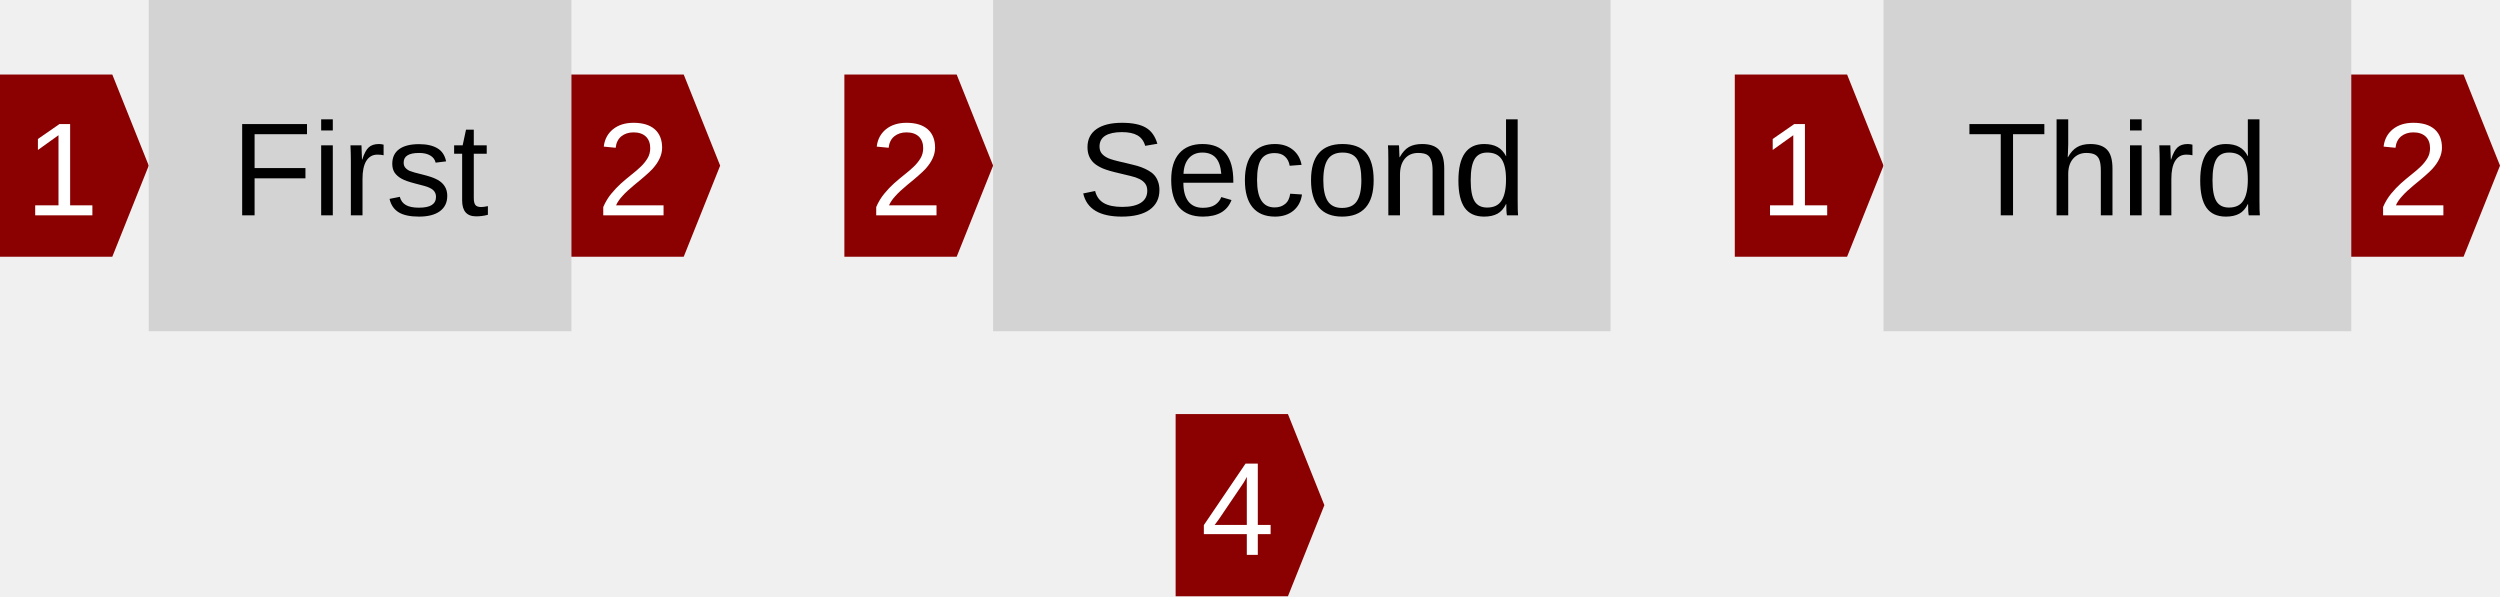
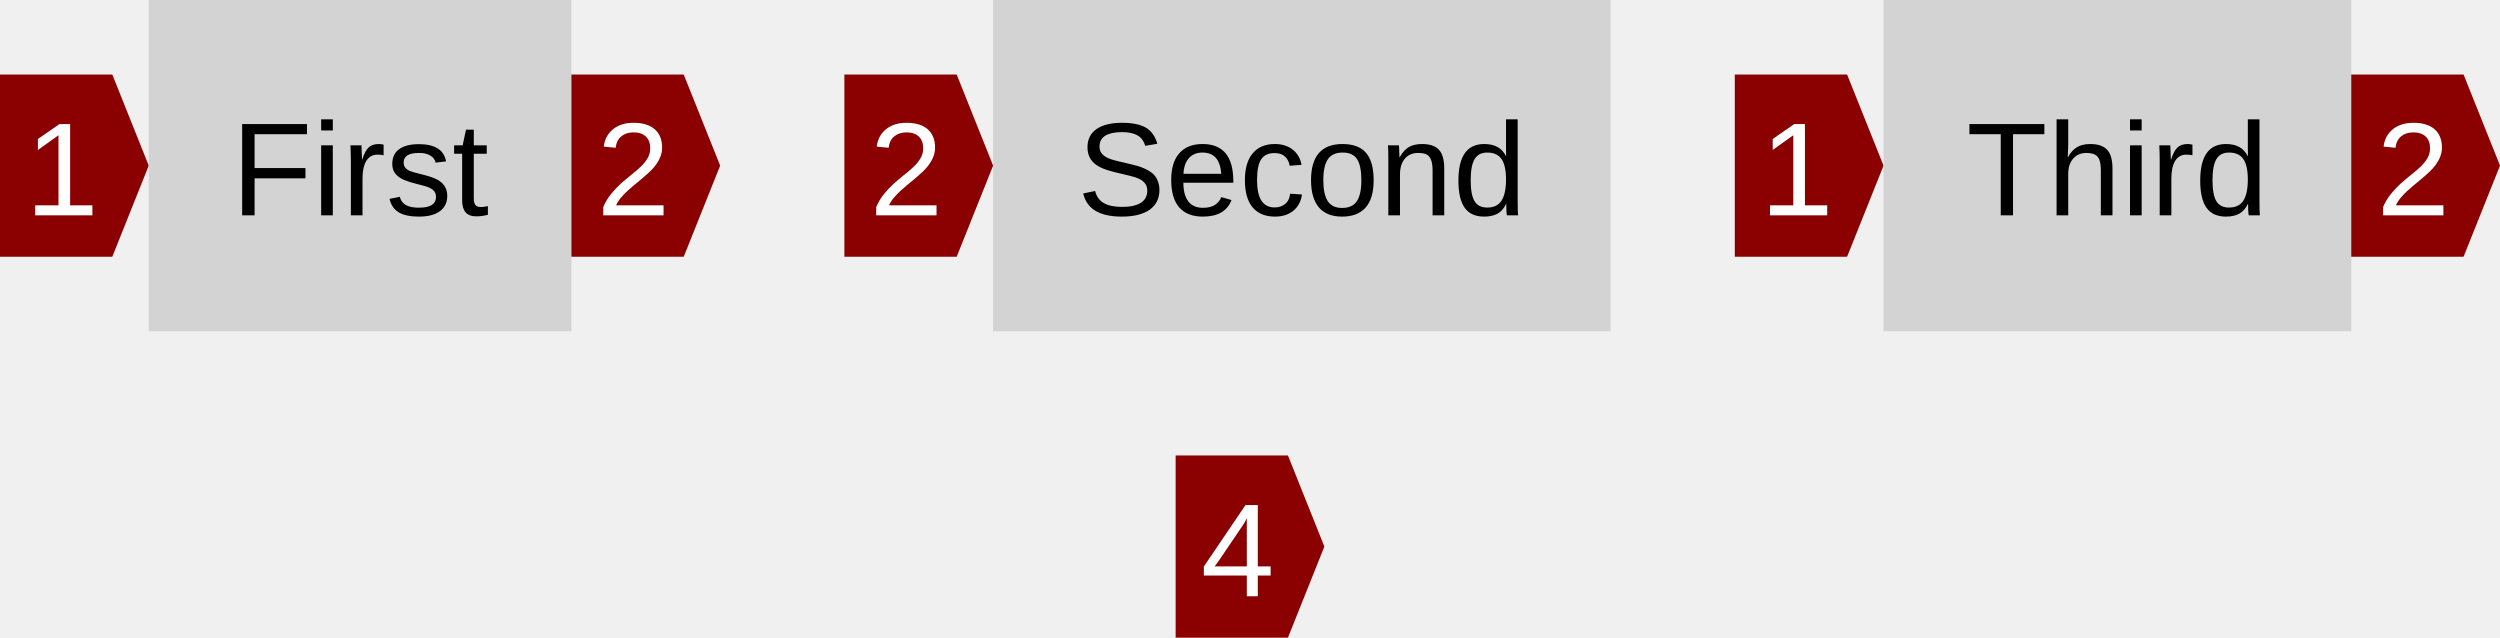
- <svg xmlns="http://www.w3.org/2000/svg" height="72" width="301.88">
+ <svg xmlns="http://www.w3.org/2000/svg" height="77" width="301.88">
  <defs>
    <style type="text/css">text{font-family:arial;font-size:16px;text-anchor:middle}g.dependency text{fill:white}g.item rect{fill:lightgray}g.item text{fill:black}</style>
  </defs>
  <symbol id="down-arrow" preserveAspectRatio="xMidYMax slice" viewBox="0,0,1,1">
    <polygon fill="darkgreen" points="0,0.8 0,0 1,0 1,0.8 0.5,1" />
  </symbol>
  <symbol id="right-arrow" preserveAspectRatio="xMaxYMid slice" viewBox="0,0,1,1">
    <polygon fill="darkred" points="0.8,0 0,0 0,1 0.8,1 1,0.5" />
  </symbol>
  <symbol id="up-arrow" preserveAspectRatio="xMidYMin slice" viewBox="0,0,1,1">
    <polygon fill="darkred" points="0,0.2 0,1 1,1 1,0.2 0.5,0" />
  </symbol>
  <g class="dependency">
    <use href="#right-arrow" height="22" width="17.96" y="9" />
    <text x="7.48" y="26">1</text>
  </g>
  <g class="item">
    <rect height="40" width="51.04" x="17.96" />
    <text x="43.48" y="26">First</text>
  </g>
  <g class="dependency">
    <use href="#right-arrow" height="22" width="17.96" x="69" y="9" />
    <text x="76.48" y="26">2</text>
  </g>
  <g class="dependency">
    <use href="#right-arrow" height="22" width="17.96" x="101.96" y="9" />
    <text x="109.44" y="26">2</text>
  </g>
  <g class="item">
    <rect height="40" width="74.56" x="119.92" />
    <text x="157.2" y="26">Second</text>
  </g>
  <g class="dependency">
    <use href="#right-arrow" height="22" width="17.96" x="209.48" y="9" />
    <text x="216.96" y="26">1</text>
  </g>
  <g class="item">
    <rect height="40" width="56.48" x="227.44" />
    <text x="255.68" y="26">Third</text>
  </g>
  <g class="dependency">
    <use href="#right-arrow" height="22" width="17.96" x="283.92" y="9" />
    <text x="291.4" y="26">2</text>
  </g>
  <g class="dependency">
-     <use href="#right-arrow" height="22" width="17.96" x="141.96" y="50" />
-     <text x="149.44" y="67">4</text>
+     <use href="#right-arrow" height="22" width="17.96" x="141.96" y="55" />
+     <text x="149.44" y="72">4</text>
  </g>
</svg>
